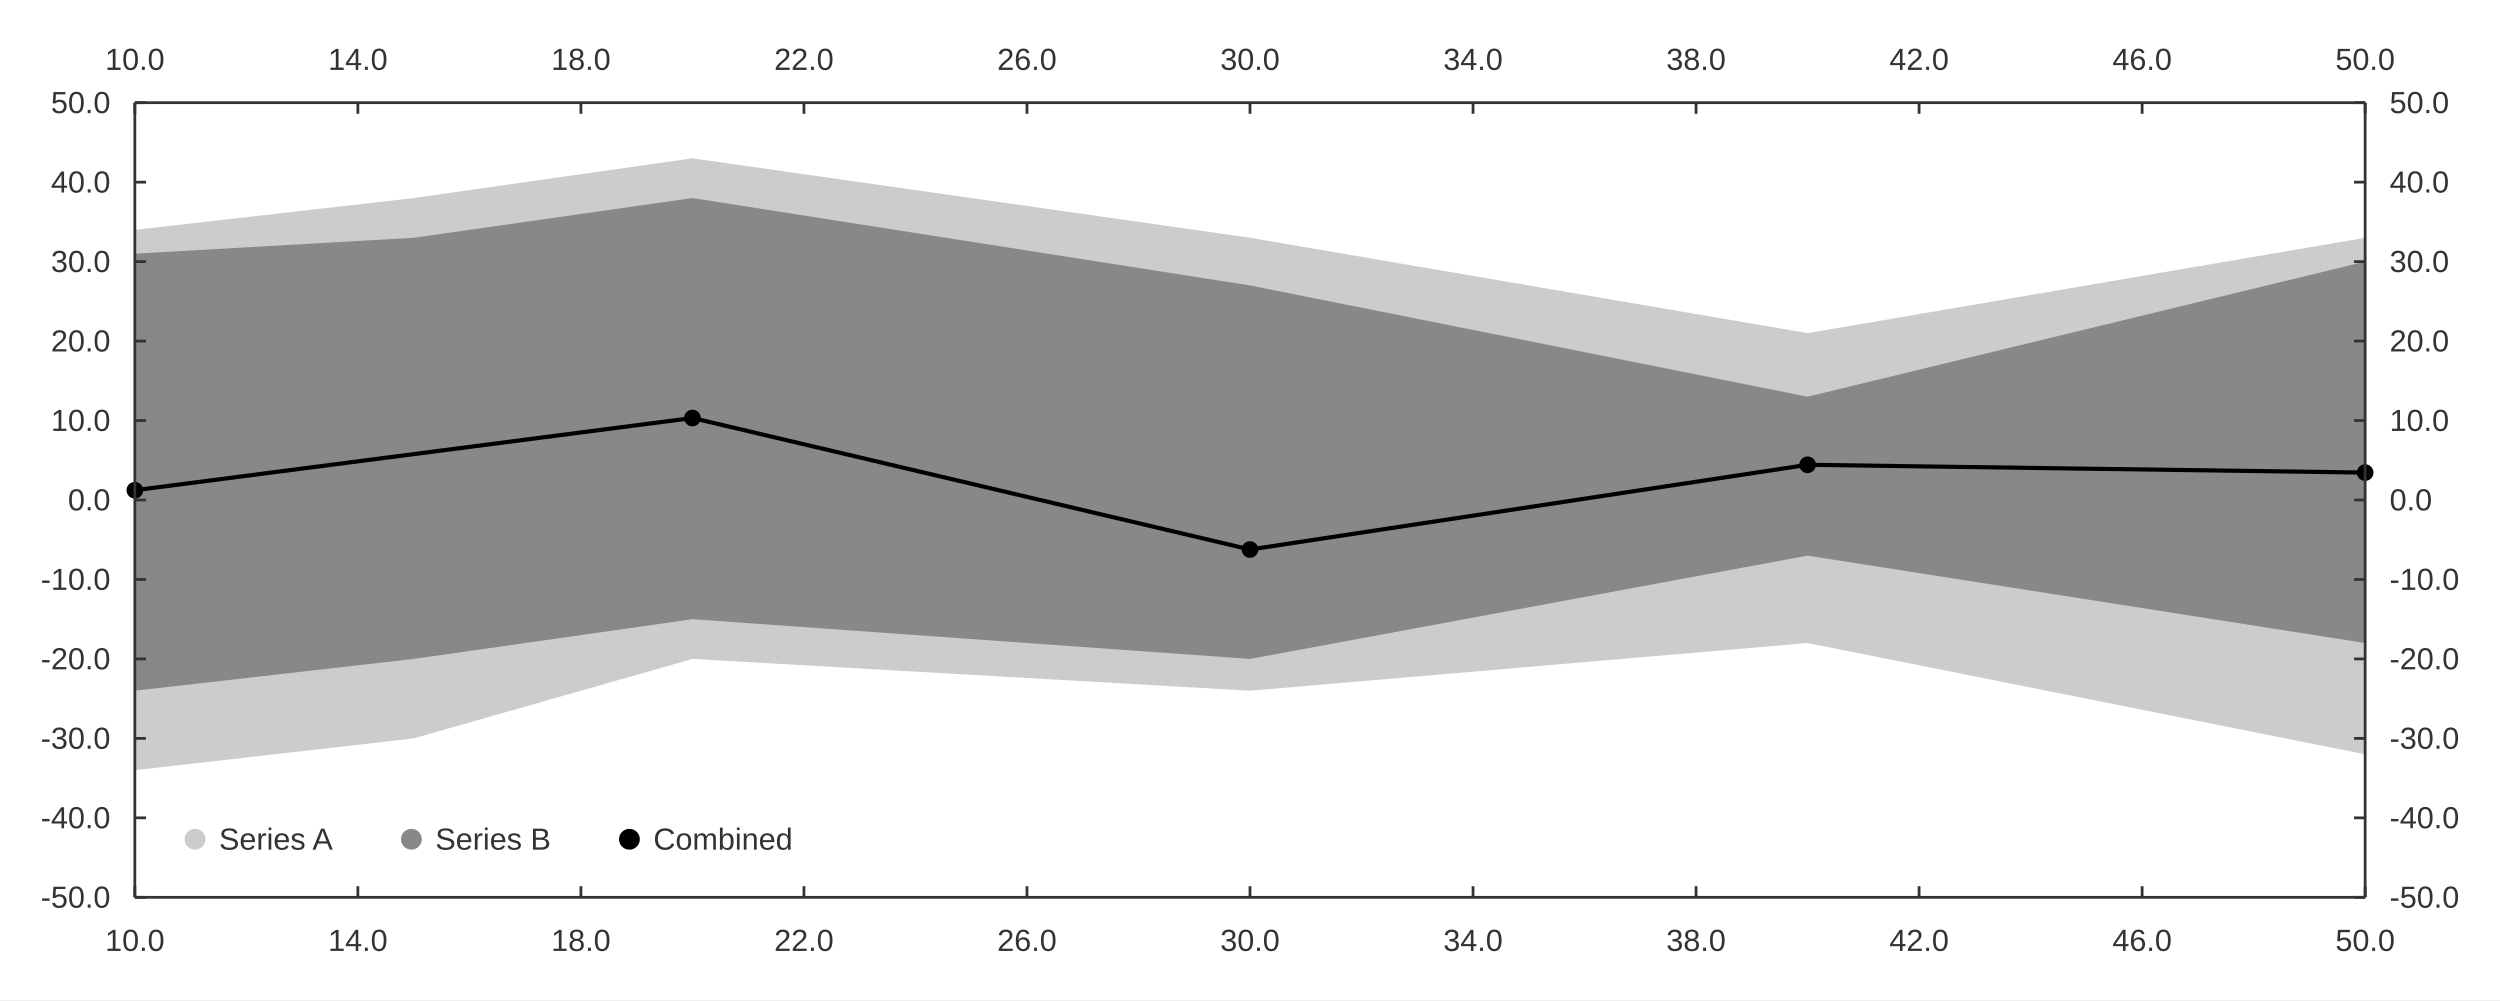
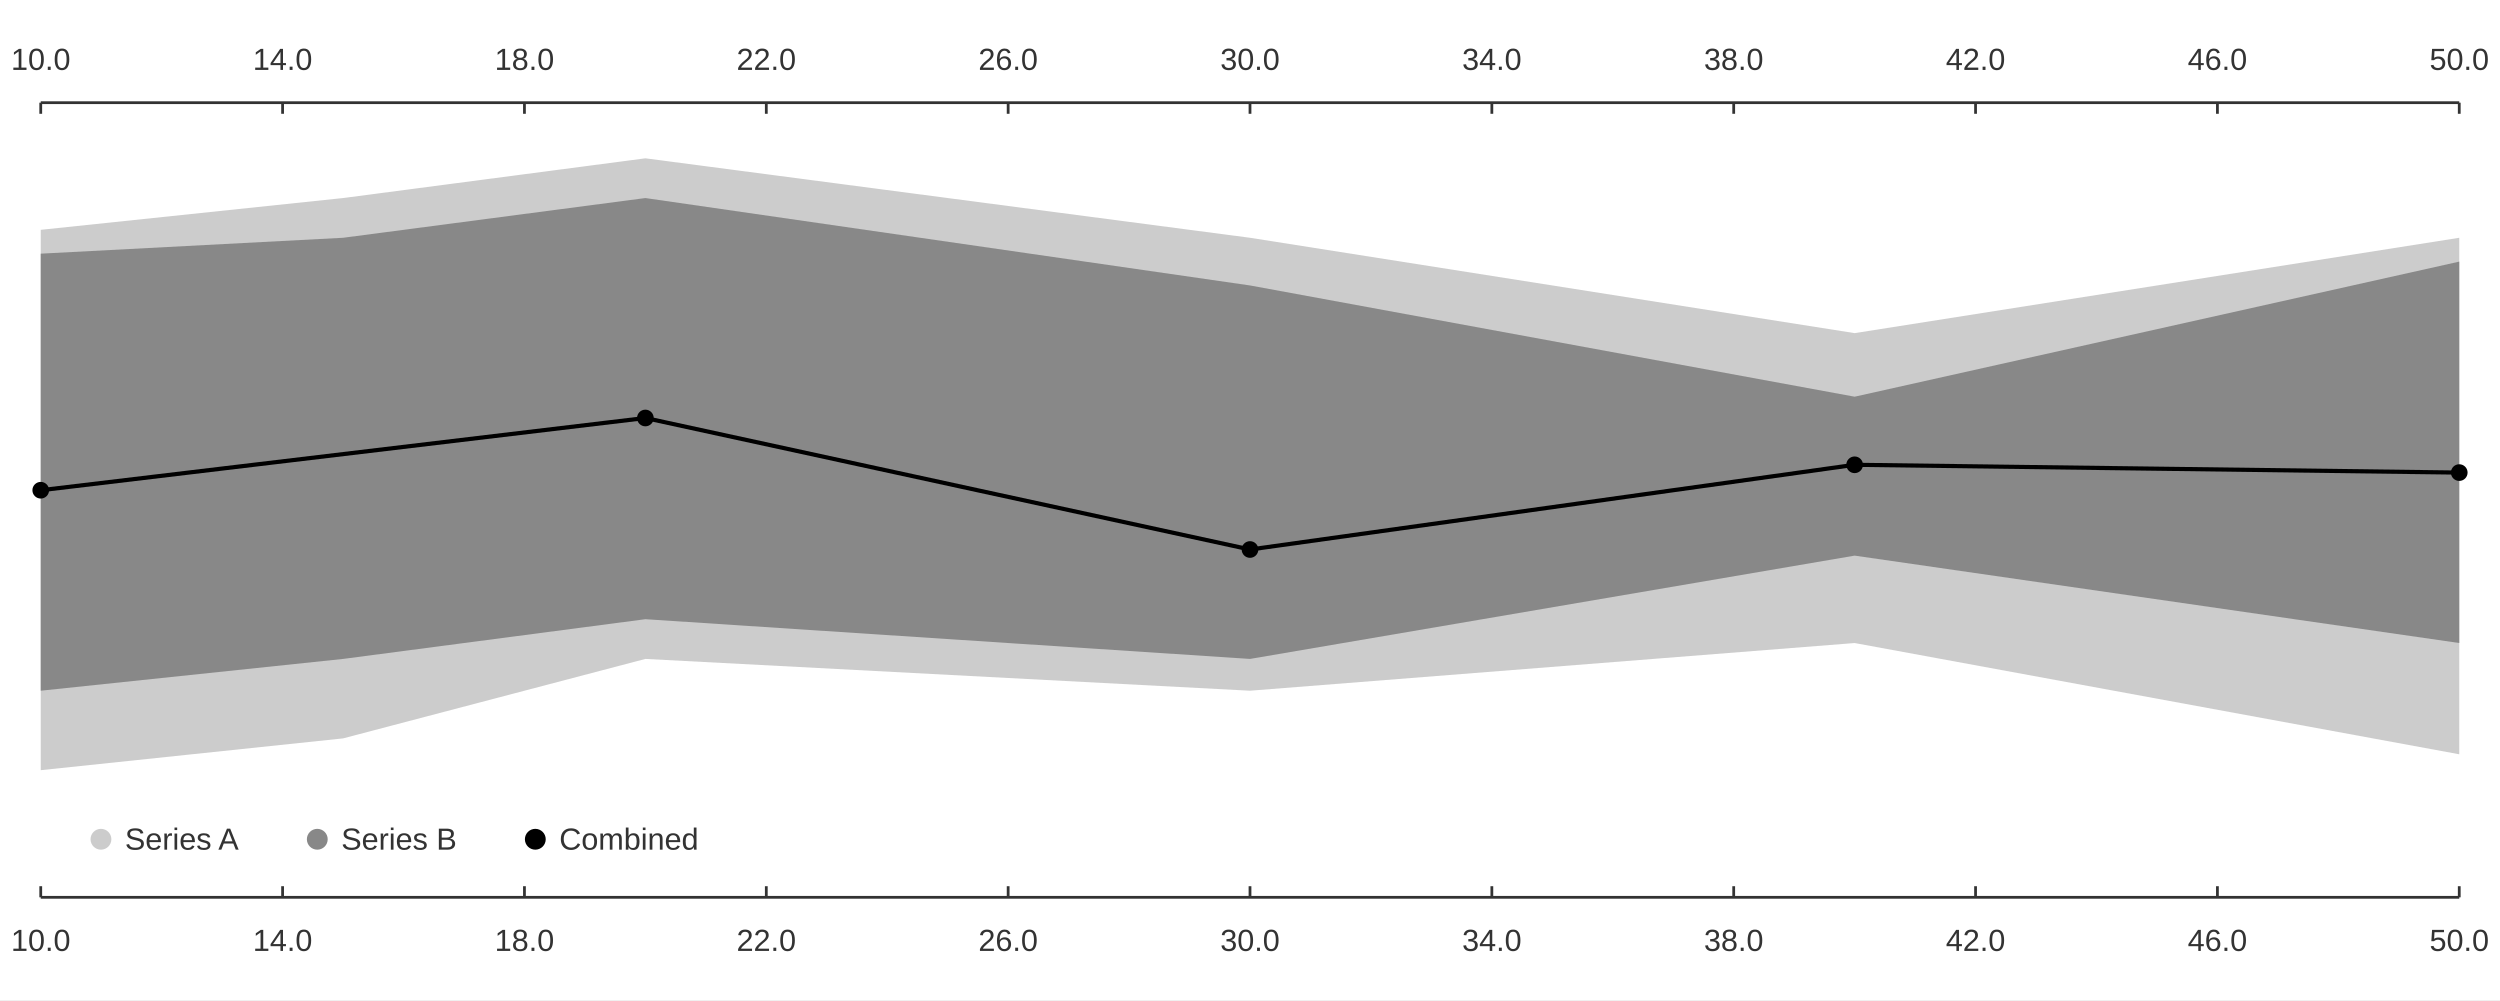
<svg xmlns="http://www.w3.org/2000/svg" width="1200" height="480" viewBox="0 0 1200 480">
  <rect width="1200" height="480" fill="#ffffff" />
-   <path fill="#cccccc" d="M64.726 110.316 L198.545 95.06 L332.363 75.988 L600 114.131 L867.637 159.901 L1135.27 114.131 L1135.27 362.055 L867.637 308.656 L600 331.541 L332.363 316.284 L198.545 354.427 L64.726 369.684 " />
-   <path fill="#888888" d="M64.726 121.759 L198.545 114.131 L332.363 95.06 L600 137.016 L867.637 190.415 L1135.27 125.573 L1135.27 308.656 L867.637 266.7 L600 316.284 L332.363 297.213 L198.545 316.284 L64.726 331.541 " />
-   <path stroke-width="2" stroke="#000000" fill="none" d="M64.726 235.309 L332.363 200.637 L600 263.763 L867.637 223.103 L1135.27 226.841 " />
-   <path fill="#000000" d="M68.726 235.309 M60.726 235.309 a4 4 0 1 0 8 0 a4 4 0 1 0 -8 0 " />
-   <path fill="#000000" d="M336.363 200.637 M328.363 200.637 a4 4 0 1 0 8 0 a4 4 0 1 0 -8 0 " />
+   <path fill="#cccccc" d="M19.556 110.316 L164.667 95.06 L309.778 75.988 L600 114.131 L890.222 159.901 L1180.44 114.131 L1180.44 362.055 L890.222 308.656 L600 331.541 L309.778 316.284 L164.667 354.427 L19.556 369.684 " />
+   <path fill="#888888" d="M19.556 121.759 L164.667 114.131 L309.778 95.06 L600 137.016 L890.222 190.415 L1180.44 125.573 L1180.44 308.656 L890.222 266.7 L600 316.284 L309.778 297.213 L164.667 316.284 L19.556 331.541 " />
+   <path stroke-width="2" stroke="#000000" fill="none" d="M19.556 235.309 L309.778 200.637 L600 263.763 L890.222 223.103 L1180.44 226.841 " />
+   <path fill="#000000" d="M23.556 235.309 M15.556 235.309 a4 4 0 1 0 8 0 a4 4 0 1 0 -8 0 " />
+   <path fill="#000000" d="M313.778 200.637 M305.778 200.637 a4 4 0 1 0 8 0 a4 4 0 1 0 -8 0 " />
  <path fill="#000000" d="M604 263.763 M596 263.763 a4 4 0 1 0 8 0 a4 4 0 1 0 -8 0 " />
-   <path fill="#000000" d="M871.637 223.103 M863.637 223.103 a4 4 0 1 0 8 0 a4 4 0 1 0 -8 0 " />
-   <path fill="#000000" d="M1139.27 226.841 M1131.27 226.841 a4 4 0 1 0 8 0 a4 4 0 1 0 -8 0 " />
-   <path fill="#cccccc" d="M98.626 402.844 M88.626 402.844 a5 5 0 1 0 10 0 a5 5 0 1 0 -10 0 " />
-   <text x="105.126" y="407.844" fill="#333333" font-size="14.667" font-family="Arial,Helvetica,'Helvetica Neue',sans-serif">Series A</text>
-   <path fill="#888888" d="M202.467 402.844 M192.467 402.844 a5 5 0 1 0 10 0 a5 5 0 1 0 -10 0 " />
-   <text x="208.967" y="407.844" fill="#333333" font-size="14.667" font-family="Arial,Helvetica,'Helvetica Neue',sans-serif">Series B</text>
-   <path fill="#000000" d="M307.12 402.844 M297.12 402.844 a5 5 0 1 0 10 0 a5 5 0 1 0 -10 0 " />
-   <text x="313.62" y="407.844" fill="#333333" font-size="14.667" font-family="Arial,Helvetica,'Helvetica Neue',sans-serif">Combined</text>
-   <path stroke-width="1.333" stroke="#333333" fill="none" d="M64.726 49.289 L1135.27 49.289 " />
-   <path stroke-width="1.333" stroke="#333333" fill="none" d="M64.726 49.289 L64.726 54.622 " />
-   <path stroke-width="1.333" stroke="#333333" fill="none" d="M171.781 49.289 L171.781 54.622 " />
-   <path stroke-width="1.333" stroke="#333333" fill="none" d="M278.836 49.289 L278.836 54.622 " />
-   <path stroke-width="1.333" stroke="#333333" fill="none" d="M385.891 49.289 L385.891 54.622 " />
-   <path stroke-width="1.333" stroke="#333333" fill="none" d="M492.945 49.289 L492.945 54.622 " />
+   <path fill="#000000" d="M894.222 223.103 M886.222 223.103 a4 4 0 1 0 8 0 a4 4 0 1 0 -8 0 " />
+   <path fill="#000000" d="M1184.44 226.841 M1176.44 226.841 a4 4 0 1 0 8 0 a4 4 0 1 0 -8 0 " />
+   <path fill="#cccccc" d="M53.456 402.844 M43.456 402.844 a5 5 0 1 0 10 0 a5 5 0 1 0 -10 0 " />
+   <text x="59.956" y="407.844" fill="#333333" font-size="14.667" font-family="Arial,Helvetica,'Helvetica Neue',sans-serif">Series A</text>
+   <path fill="#888888" d="M157.296 402.844 M147.296 402.844 a5 5 0 1 0 10 0 a5 5 0 1 0 -10 0 " />
+   <text x="163.796" y="407.844" fill="#333333" font-size="14.667" font-family="Arial,Helvetica,'Helvetica Neue',sans-serif">Series B</text>
+   <path fill="#000000" d="M261.949 402.844 M251.949 402.844 a5 5 0 1 0 10 0 a5 5 0 1 0 -10 0 " />
+   <text x="268.449" y="407.844" fill="#333333" font-size="14.667" font-family="Arial,Helvetica,'Helvetica Neue',sans-serif">Combined</text>
+   <path stroke-width="1.333" stroke="#333333" fill="none" d="M19.556 49.289 L1180.44 49.289 " />
+   <path stroke-width="1.333" stroke="#333333" fill="none" d="M19.556 49.289 L19.556 54.622 " />
+   <path stroke-width="1.333" stroke="#333333" fill="none" d="M135.644 49.289 L135.644 54.622 " />
+   <path stroke-width="1.333" stroke="#333333" fill="none" d="M251.733 49.289 L251.733 54.622 " />
+   <path stroke-width="1.333" stroke="#333333" fill="none" d="M367.822 49.289 L367.822 54.622 " />
+   <path stroke-width="1.333" stroke="#333333" fill="none" d="M483.911 49.289 L483.911 54.622 " />
  <path stroke-width="1.333" stroke="#333333" fill="none" d="M600 49.289 L600 54.622 " />
-   <path stroke-width="1.333" stroke="#333333" fill="none" d="M707.055 49.289 L707.055 54.622 " />
-   <path stroke-width="1.333" stroke="#333333" fill="none" d="M814.109 49.289 L814.109 54.622 " />
-   <path stroke-width="1.333" stroke="#333333" fill="none" d="M921.164 49.289 L921.164 54.622 " />
-   <path stroke-width="1.333" stroke="#333333" fill="none" d="M1028.22 49.289 L1028.22 54.622 " />
-   <path stroke-width="1.333" stroke="#333333" fill="none" d="M1135.27 49.289 L1135.27 54.622 " />
-   <text x="50.453" y="33.556" fill="#333333" font-size="14.667" font-family="Arial,Helvetica,'Helvetica Neue',sans-serif">10.0</text>
-   <text x="157.508" y="33.556" fill="#333333" font-size="14.667" font-family="Arial,Helvetica,'Helvetica Neue',sans-serif">14.0</text>
-   <text x="264.562" y="33.556" fill="#333333" font-size="14.667" font-family="Arial,Helvetica,'Helvetica Neue',sans-serif">18.0</text>
-   <text x="371.617" y="33.556" fill="#333333" font-size="14.667" font-family="Arial,Helvetica,'Helvetica Neue',sans-serif">22.0</text>
-   <text x="478.672" y="33.556" fill="#333333" font-size="14.667" font-family="Arial,Helvetica,'Helvetica Neue',sans-serif">26.0</text>
+   <path stroke-width="1.333" stroke="#333333" fill="none" d="M716.089 49.289 L716.089 54.622 " />
+   <path stroke-width="1.333" stroke="#333333" fill="none" d="M832.178 49.289 L832.178 54.622 " />
+   <path stroke-width="1.333" stroke="#333333" fill="none" d="M948.267 49.289 L948.267 54.622 " />
+   <path stroke-width="1.333" stroke="#333333" fill="none" d="M1064.36 49.289 L1064.36 54.622 " />
+   <path stroke-width="1.333" stroke="#333333" fill="none" d="M1180.44 49.289 L1180.44 54.622 " />
+   <text x="5.282" y="33.556" fill="#333333" font-size="14.667" font-family="Arial,Helvetica,'Helvetica Neue',sans-serif">10.0</text>
+   <text x="121.371" y="33.556" fill="#333333" font-size="14.667" font-family="Arial,Helvetica,'Helvetica Neue',sans-serif">14.0</text>
+   <text x="237.46" y="33.556" fill="#333333" font-size="14.667" font-family="Arial,Helvetica,'Helvetica Neue',sans-serif">18.0</text>
+   <text x="353.549" y="33.556" fill="#333333" font-size="14.667" font-family="Arial,Helvetica,'Helvetica Neue',sans-serif">22.0</text>
+   <text x="469.638" y="33.556" fill="#333333" font-size="14.667" font-family="Arial,Helvetica,'Helvetica Neue',sans-serif">26.0</text>
  <text x="585.727" y="33.556" fill="#333333" font-size="14.667" font-family="Arial,Helvetica,'Helvetica Neue',sans-serif">30.0</text>
-   <text x="692.781" y="33.556" fill="#333333" font-size="14.667" font-family="Arial,Helvetica,'Helvetica Neue',sans-serif">34.0</text>
-   <text x="799.836" y="33.556" fill="#333333" font-size="14.667" font-family="Arial,Helvetica,'Helvetica Neue',sans-serif">38.0</text>
-   <text x="906.891" y="33.556" fill="#333333" font-size="14.667" font-family="Arial,Helvetica,'Helvetica Neue',sans-serif">42.0</text>
-   <text x="1013.945" y="33.556" fill="#333333" font-size="14.667" font-family="Arial,Helvetica,'Helvetica Neue',sans-serif">46.0</text>
-   <text x="1121" y="33.556" fill="#333333" font-size="14.667" font-family="Arial,Helvetica,'Helvetica Neue',sans-serif">50.0</text>
-   <path stroke-width="1.333" stroke="#333333" fill="none" d="M1135.27 49.289 L1135.27 430.711 " />
-   <path stroke-width="1.333" stroke="#333333" fill="none" d="M1135.27 430.711 L1129.94 430.711 " />
-   <path stroke-width="1.333" stroke="#333333" fill="none" d="M1135.27 392.569 L1129.94 392.569 " />
-   <path stroke-width="1.333" stroke="#333333" fill="none" d="M1135.27 354.427 L1129.94 354.427 " />
-   <path stroke-width="1.333" stroke="#333333" fill="none" d="M1135.27 316.284 L1129.94 316.284 " />
-   <path stroke-width="1.333" stroke="#333333" fill="none" d="M1135.27 278.142 L1129.94 278.142 " />
-   <path stroke-width="1.333" stroke="#333333" fill="none" d="M1135.27 240 L1129.94 240 " />
-   <path stroke-width="1.333" stroke="#333333" fill="none" d="M1135.27 201.858 L1129.94 201.858 " />
-   <path stroke-width="1.333" stroke="#333333" fill="none" d="M1135.27 163.716 L1129.94 163.716 " />
-   <path stroke-width="1.333" stroke="#333333" fill="none" d="M1135.27 125.573 L1129.94 125.573 " />
-   <path stroke-width="1.333" stroke="#333333" fill="none" d="M1135.27 87.431 L1129.94 87.431 " />
-   <path stroke-width="1.333" stroke="#333333" fill="none" d="M1135.27 49.289 L1129.94 49.289 " />
-   <text x="1147.007" y="435.711" fill="#333333" font-size="14.667" font-family="Arial,Helvetica,'Helvetica Neue',sans-serif">-50.0</text>
-   <text x="1147.007" y="397.569" fill="#333333" font-size="14.667" font-family="Arial,Helvetica,'Helvetica Neue',sans-serif">-40.0</text>
-   <text x="1147.007" y="359.427" fill="#333333" font-size="14.667" font-family="Arial,Helvetica,'Helvetica Neue',sans-serif">-30.0</text>
-   <text x="1147.007" y="321.284" fill="#333333" font-size="14.667" font-family="Arial,Helvetica,'Helvetica Neue',sans-serif">-20.0</text>
-   <text x="1147.007" y="283.142" fill="#333333" font-size="14.667" font-family="Arial,Helvetica,'Helvetica Neue',sans-serif">-10.0</text>
-   <text x="1147.007" y="245" fill="#333333" font-size="14.667" font-family="Arial,Helvetica,'Helvetica Neue',sans-serif">0.0</text>
-   <text x="1147.007" y="206.858" fill="#333333" font-size="14.667" font-family="Arial,Helvetica,'Helvetica Neue',sans-serif">10.0</text>
-   <text x="1147.007" y="168.716" fill="#333333" font-size="14.667" font-family="Arial,Helvetica,'Helvetica Neue',sans-serif">20.0</text>
-   <text x="1147.007" y="130.573" fill="#333333" font-size="14.667" font-family="Arial,Helvetica,'Helvetica Neue',sans-serif">30.0</text>
-   <text x="1147.007" y="92.431" fill="#333333" font-size="14.667" font-family="Arial,Helvetica,'Helvetica Neue',sans-serif">40.0</text>
-   <text x="1147.007" y="54.289" fill="#333333" font-size="14.667" font-family="Arial,Helvetica,'Helvetica Neue',sans-serif">50.0</text>
-   <path stroke-width="1.333" stroke="#333333" fill="none" d="M64.726 430.711 L1135.27 430.711 " />
-   <path stroke-width="1.333" stroke="#333333" fill="none" d="M64.726 430.711 L64.726 425.378 " />
-   <path stroke-width="1.333" stroke="#333333" fill="none" d="M171.781 430.711 L171.781 425.378 " />
-   <path stroke-width="1.333" stroke="#333333" fill="none" d="M278.836 430.711 L278.836 425.378 " />
-   <path stroke-width="1.333" stroke="#333333" fill="none" d="M385.891 430.711 L385.891 425.378 " />
-   <path stroke-width="1.333" stroke="#333333" fill="none" d="M492.945 430.711 L492.945 425.378 " />
+   <text x="701.815" y="33.556" fill="#333333" font-size="14.667" font-family="Arial,Helvetica,'Helvetica Neue',sans-serif">34.0</text>
+   <text x="817.904" y="33.556" fill="#333333" font-size="14.667" font-family="Arial,Helvetica,'Helvetica Neue',sans-serif">38.0</text>
+   <text x="933.993" y="33.556" fill="#333333" font-size="14.667" font-family="Arial,Helvetica,'Helvetica Neue',sans-serif">42.0</text>
+   <text x="1050.082" y="33.556" fill="#333333" font-size="14.667" font-family="Arial,Helvetica,'Helvetica Neue',sans-serif">46.0</text>
+   <text x="1166.171" y="33.556" fill="#333333" font-size="14.667" font-family="Arial,Helvetica,'Helvetica Neue',sans-serif">50.0</text>
+   <path stroke-width="1.333" stroke="#333333" fill="none" d="M19.556 430.711 L1180.44 430.711 " />
+   <path stroke-width="1.333" stroke="#333333" fill="none" d="M19.556 430.711 L19.556 425.378 " />
+   <path stroke-width="1.333" stroke="#333333" fill="none" d="M135.644 430.711 L135.644 425.378 " />
+   <path stroke-width="1.333" stroke="#333333" fill="none" d="M251.733 430.711 L251.733 425.378 " />
+   <path stroke-width="1.333" stroke="#333333" fill="none" d="M367.822 430.711 L367.822 425.378 " />
+   <path stroke-width="1.333" stroke="#333333" fill="none" d="M483.911 430.711 L483.911 425.378 " />
  <path stroke-width="1.333" stroke="#333333" fill="none" d="M600 430.711 L600 425.378 " />
-   <path stroke-width="1.333" stroke="#333333" fill="none" d="M707.055 430.711 L707.055 425.378 " />
-   <path stroke-width="1.333" stroke="#333333" fill="none" d="M814.109 430.711 L814.109 425.378 " />
-   <path stroke-width="1.333" stroke="#333333" fill="none" d="M921.164 430.711 L921.164 425.378 " />
-   <path stroke-width="1.333" stroke="#333333" fill="none" d="M1028.22 430.711 L1028.22 425.378 " />
-   <path stroke-width="1.333" stroke="#333333" fill="none" d="M1135.27 430.711 L1135.27 425.378 " />
-   <text x="50.453" y="456.444" fill="#333333" font-size="14.667" font-family="Arial,Helvetica,'Helvetica Neue',sans-serif">10.0</text>
-   <text x="157.508" y="456.444" fill="#333333" font-size="14.667" font-family="Arial,Helvetica,'Helvetica Neue',sans-serif">14.0</text>
-   <text x="264.562" y="456.444" fill="#333333" font-size="14.667" font-family="Arial,Helvetica,'Helvetica Neue',sans-serif">18.0</text>
-   <text x="371.617" y="456.444" fill="#333333" font-size="14.667" font-family="Arial,Helvetica,'Helvetica Neue',sans-serif">22.0</text>
-   <text x="478.672" y="456.444" fill="#333333" font-size="14.667" font-family="Arial,Helvetica,'Helvetica Neue',sans-serif">26.0</text>
+   <path stroke-width="1.333" stroke="#333333" fill="none" d="M716.089 430.711 L716.089 425.378 " />
+   <path stroke-width="1.333" stroke="#333333" fill="none" d="M832.178 430.711 L832.178 425.378 " />
+   <path stroke-width="1.333" stroke="#333333" fill="none" d="M948.267 430.711 L948.267 425.378 " />
+   <path stroke-width="1.333" stroke="#333333" fill="none" d="M1064.36 430.711 L1064.36 425.378 " />
+   <path stroke-width="1.333" stroke="#333333" fill="none" d="M1180.44 430.711 L1180.44 425.378 " />
+   <text x="5.282" y="456.444" fill="#333333" font-size="14.667" font-family="Arial,Helvetica,'Helvetica Neue',sans-serif">10.0</text>
+   <text x="121.371" y="456.444" fill="#333333" font-size="14.667" font-family="Arial,Helvetica,'Helvetica Neue',sans-serif">14.0</text>
+   <text x="237.46" y="456.444" fill="#333333" font-size="14.667" font-family="Arial,Helvetica,'Helvetica Neue',sans-serif">18.0</text>
+   <text x="353.549" y="456.444" fill="#333333" font-size="14.667" font-family="Arial,Helvetica,'Helvetica Neue',sans-serif">22.0</text>
+   <text x="469.638" y="456.444" fill="#333333" font-size="14.667" font-family="Arial,Helvetica,'Helvetica Neue',sans-serif">26.0</text>
  <text x="585.727" y="456.444" fill="#333333" font-size="14.667" font-family="Arial,Helvetica,'Helvetica Neue',sans-serif">30.0</text>
-   <text x="692.781" y="456.444" fill="#333333" font-size="14.667" font-family="Arial,Helvetica,'Helvetica Neue',sans-serif">34.0</text>
-   <text x="799.836" y="456.444" fill="#333333" font-size="14.667" font-family="Arial,Helvetica,'Helvetica Neue',sans-serif">38.0</text>
-   <text x="906.891" y="456.444" fill="#333333" font-size="14.667" font-family="Arial,Helvetica,'Helvetica Neue',sans-serif">42.0</text>
-   <text x="1013.945" y="456.444" fill="#333333" font-size="14.667" font-family="Arial,Helvetica,'Helvetica Neue',sans-serif">46.0</text>
-   <text x="1121" y="456.444" fill="#333333" font-size="14.667" font-family="Arial,Helvetica,'Helvetica Neue',sans-serif">50.0</text>
-   <path stroke-width="1.333" stroke="#333333" fill="none" d="M64.726 49.289 L64.726 430.711 " />
-   <path stroke-width="1.333" stroke="#333333" fill="none" d="M64.726 430.711 L70.06 430.711 " />
-   <path stroke-width="1.333" stroke="#333333" fill="none" d="M64.726 392.569 L70.06 392.569 " />
-   <path stroke-width="1.333" stroke="#333333" fill="none" d="M64.726 354.427 L70.06 354.427 " />
-   <path stroke-width="1.333" stroke="#333333" fill="none" d="M64.726 316.284 L70.06 316.284 " />
-   <path stroke-width="1.333" stroke="#333333" fill="none" d="M64.726 278.142 L70.06 278.142 " />
-   <path stroke-width="1.333" stroke="#333333" fill="none" d="M64.726 240 L70.06 240 " />
-   <path stroke-width="1.333" stroke="#333333" fill="none" d="M64.726 201.858 L70.06 201.858 " />
-   <path stroke-width="1.333" stroke="#333333" fill="none" d="M64.726 163.716 L70.06 163.716 " />
-   <path stroke-width="1.333" stroke="#333333" fill="none" d="M64.726 125.573 L70.06 125.573 " />
-   <path stroke-width="1.333" stroke="#333333" fill="none" d="M64.726 87.431 L70.06 87.431 " />
-   <path stroke-width="1.333" stroke="#333333" fill="none" d="M64.726 49.289 L70.06 49.289 " />
-   <text x="19.556" y="435.711" fill="#333333" font-size="14.667" font-family="Arial,Helvetica,'Helvetica Neue',sans-serif">-50.0</text>
-   <text x="19.556" y="397.569" fill="#333333" font-size="14.667" font-family="Arial,Helvetica,'Helvetica Neue',sans-serif">-40.0</text>
-   <text x="19.556" y="359.427" fill="#333333" font-size="14.667" font-family="Arial,Helvetica,'Helvetica Neue',sans-serif">-30.0</text>
-   <text x="19.556" y="321.284" fill="#333333" font-size="14.667" font-family="Arial,Helvetica,'Helvetica Neue',sans-serif">-20.0</text>
-   <text x="19.556" y="283.142" fill="#333333" font-size="14.667" font-family="Arial,Helvetica,'Helvetica Neue',sans-serif">-10.0</text>
-   <text x="32.602" y="245" fill="#333333" font-size="14.667" font-family="Arial,Helvetica,'Helvetica Neue',sans-serif">0.0</text>
-   <text x="24.446" y="206.858" fill="#333333" font-size="14.667" font-family="Arial,Helvetica,'Helvetica Neue',sans-serif">10.0</text>
-   <text x="24.446" y="168.716" fill="#333333" font-size="14.667" font-family="Arial,Helvetica,'Helvetica Neue',sans-serif">20.0</text>
-   <text x="24.446" y="130.573" fill="#333333" font-size="14.667" font-family="Arial,Helvetica,'Helvetica Neue',sans-serif">30.0</text>
-   <text x="24.446" y="92.431" fill="#333333" font-size="14.667" font-family="Arial,Helvetica,'Helvetica Neue',sans-serif">40.0</text>
-   <text x="24.446" y="54.289" fill="#333333" font-size="14.667" font-family="Arial,Helvetica,'Helvetica Neue',sans-serif">50.0</text>
+   <text x="701.815" y="456.444" fill="#333333" font-size="14.667" font-family="Arial,Helvetica,'Helvetica Neue',sans-serif">34.0</text>
+   <text x="817.904" y="456.444" fill="#333333" font-size="14.667" font-family="Arial,Helvetica,'Helvetica Neue',sans-serif">38.0</text>
+   <text x="933.993" y="456.444" fill="#333333" font-size="14.667" font-family="Arial,Helvetica,'Helvetica Neue',sans-serif">42.0</text>
+   <text x="1050.082" y="456.444" fill="#333333" font-size="14.667" font-family="Arial,Helvetica,'Helvetica Neue',sans-serif">46.0</text>
+   <text x="1166.171" y="456.444" fill="#333333" font-size="14.667" font-family="Arial,Helvetica,'Helvetica Neue',sans-serif">50.0</text>
</svg>
